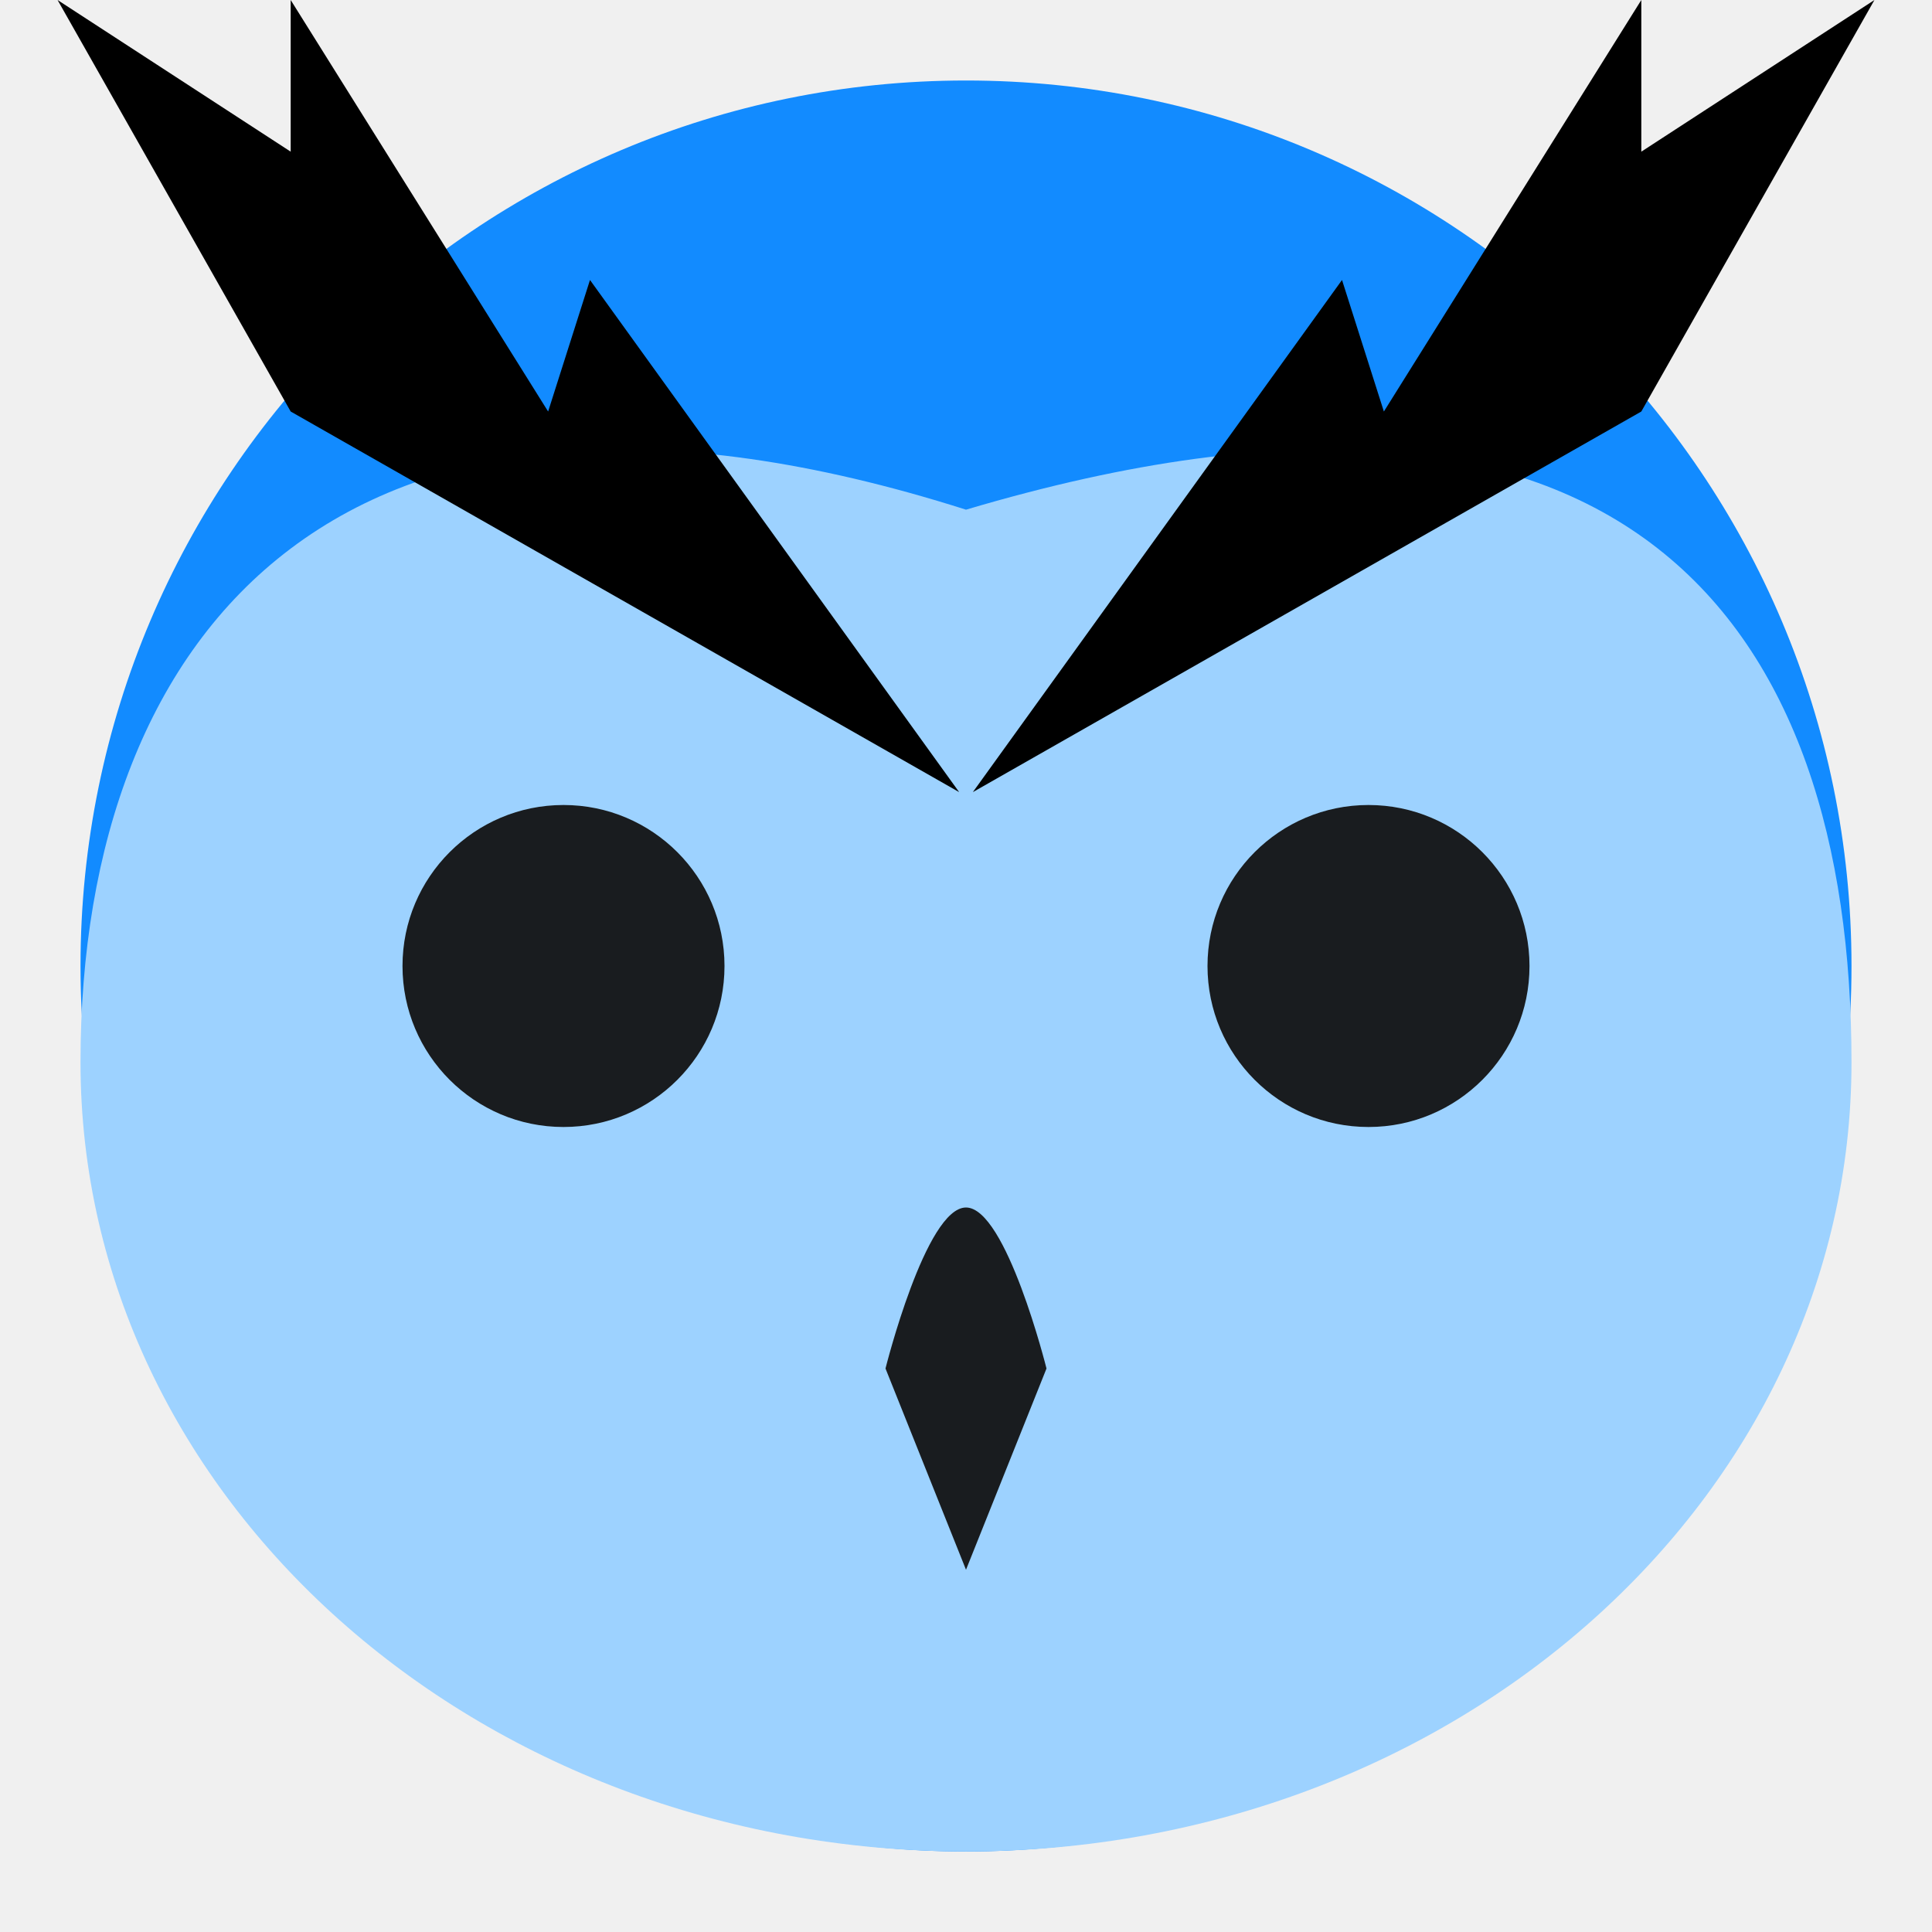
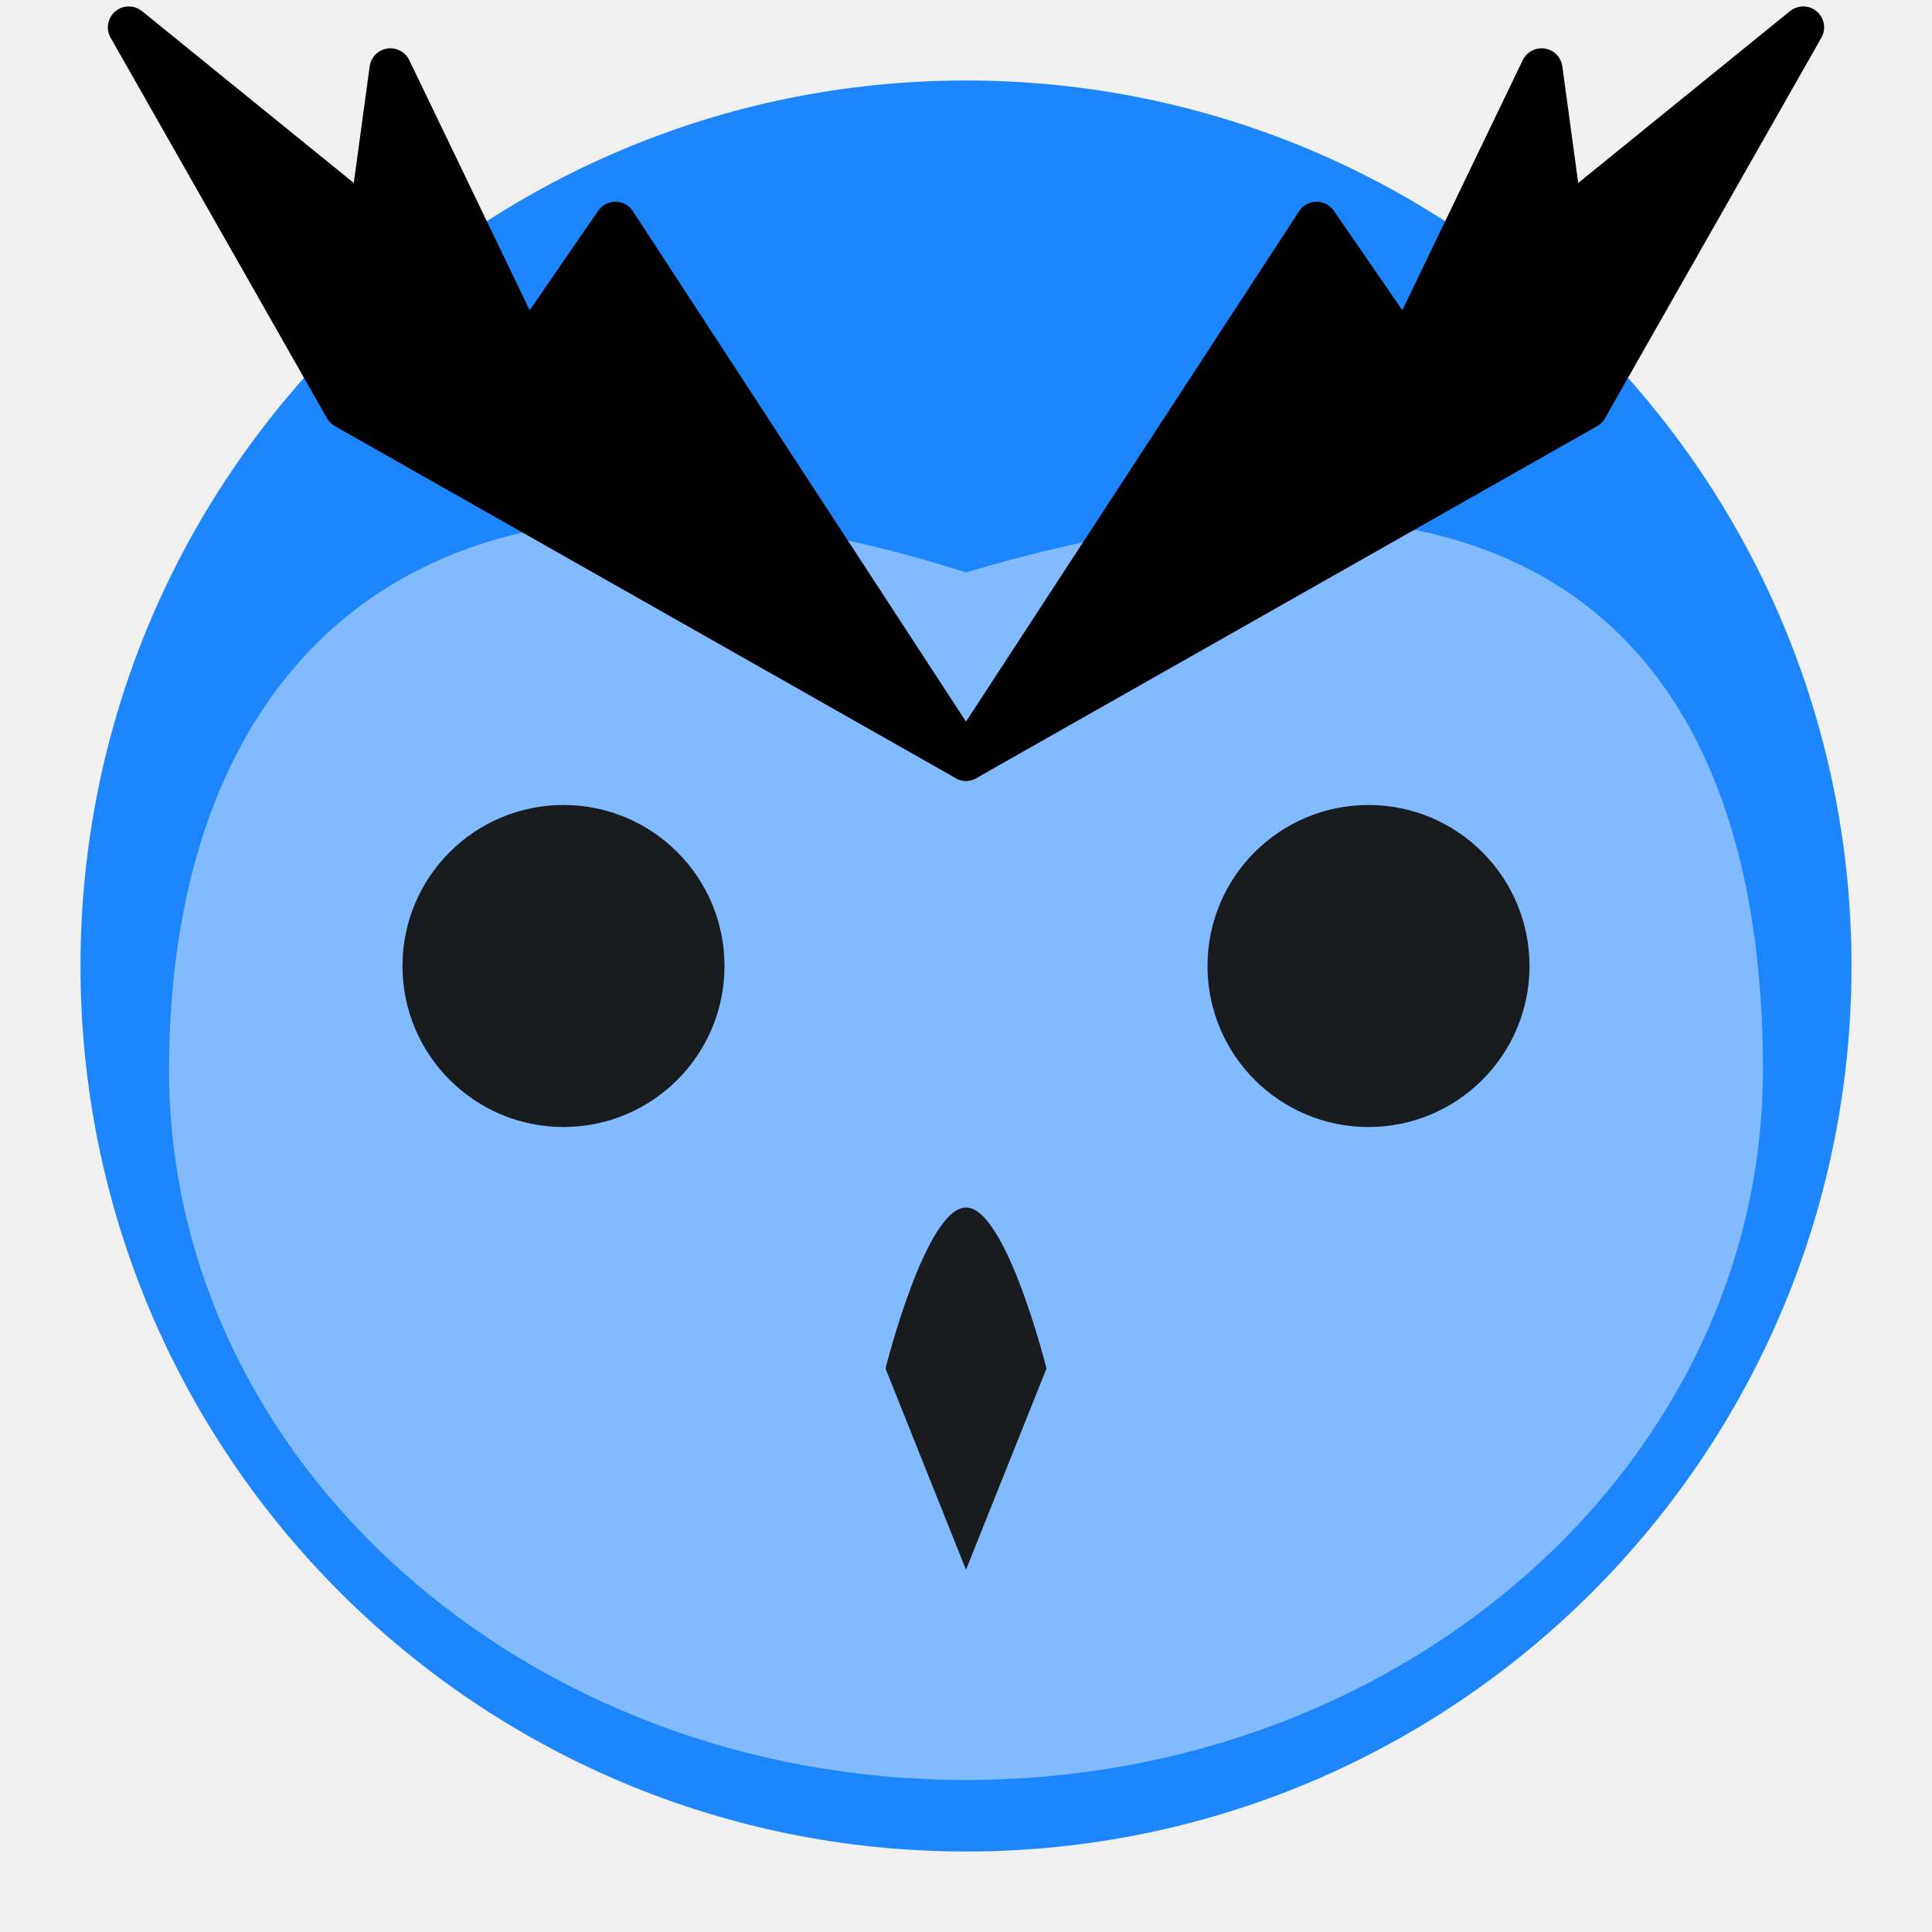
- <svg xmlns="http://www.w3.org/2000/svg" width="12" height="12" viewBox="0 0 12 12">
-   <circle transform="translate(0.5 0.5)" cx="5.5" cy="5.5" r="5.5" fill="#128bff" />
-   <path transform="translate(0.5 2.7917)" d="M5.5 .374c4.125-1.225 5.5 .724 5.5 3.432 0 2.708-2.462 4.902-5.5 4.902-3.038 0-5.5-2.194-5.5-4.902 0-2.708 1.65-4.657 5.5-3.432z" fill="#9dd2ff" />
-   <path transform="translate(5.5 7.5)" d="M0 1c0 0 .25-1 .5-1 .25 0 .5 1 .5 1l-.5 1.25z" fill="#191c1f" />
-   <circle transform="translate(7.5 5)" cx="1" cy="1" r="1" fill="#191c1f" />
-   <circle transform="translate(2.5 5)" cx="1" cy="1" r="1" fill="#191c1f" />
-   <path transform="translate(0.3575)" d="M3.307 1.739l-.26 .817-1.599-2.556v.942l-1.448-.942 1.448 2.556 4.152 2.364z" fill="#000000" />
-   <path transform="matrix(-1 0 0 1 11.6425 0)" d="M3.307 1.739l-.26 .817-1.599-2.556v.942l-1.448-.942 1.448 2.556 4.152 2.364z" fill="#000000" />
+ <svg xmlns="http://www.w3.org/2000/svg" viewBox="0 0 68 68" fill="none" aria-hidden="true" focusable="false" style="display:block;overflow:hidden">
+   <circle cx="34" cy="34" r="31.167" fill="#1E86FC" />
+   <defs>
+     <clipPath id="owl-studio-clip-1">
+       <circle cx="34" cy="34" r="31.167" fill="#FFFFFF" />
+     </clipPath>
+   </defs>
+   <g clip-path="url(#owl-studio-clip-1)">
+     <path d="M 34 20.147 C 55.037 13.896 62.05 23.839 62.05 37.648 C 62.05 51.456 49.492 62.65 34 62.65 C 18.508 62.65 5.95 51.456 5.95 37.648 C 5.95 23.839 14.365 13.896 34 20.147 Z" fill="#81BBFD" />
+   </g>
+   <path d="M31.167 48.167 C31.167 48.167 32.583 42.5 34 42.5 C35.417 42.5 36.833 48.167 36.833 48.167 L34 55.25 L31.167 48.167 Z" fill="#191C1F" />
+   <circle cx="48.167" cy="34" r="5.667" fill="#191C1F" />
+   <circle cx="19.833" cy="34" r="5.667" fill="#191C1F" />
+   <g transform="scale(0.2266667)">
+     <g transform="translate(-12.5 -72.125) scale(3.25)">
+       <path d="M33.249 32.831L28.999 39L22.499 25.5L21.5 32.831L10 23.5L20.34 41.683L50 58.5L33.249 32.831L33.249 32.831Z" fill="#000000" stroke="#000000" stroke-width="2" stroke-linejoin="round" />
+       <path d="M66.751 32.831L71.001 39L77.501 25.5L78.5 32.831L90 23.5L79.66 41.683L50 58.5L66.751 32.831L66.751 32.831Z" fill="#000000" stroke="#000000" stroke-width="2" stroke-linejoin="round" />
+     </g>
+   </g>
</svg>
